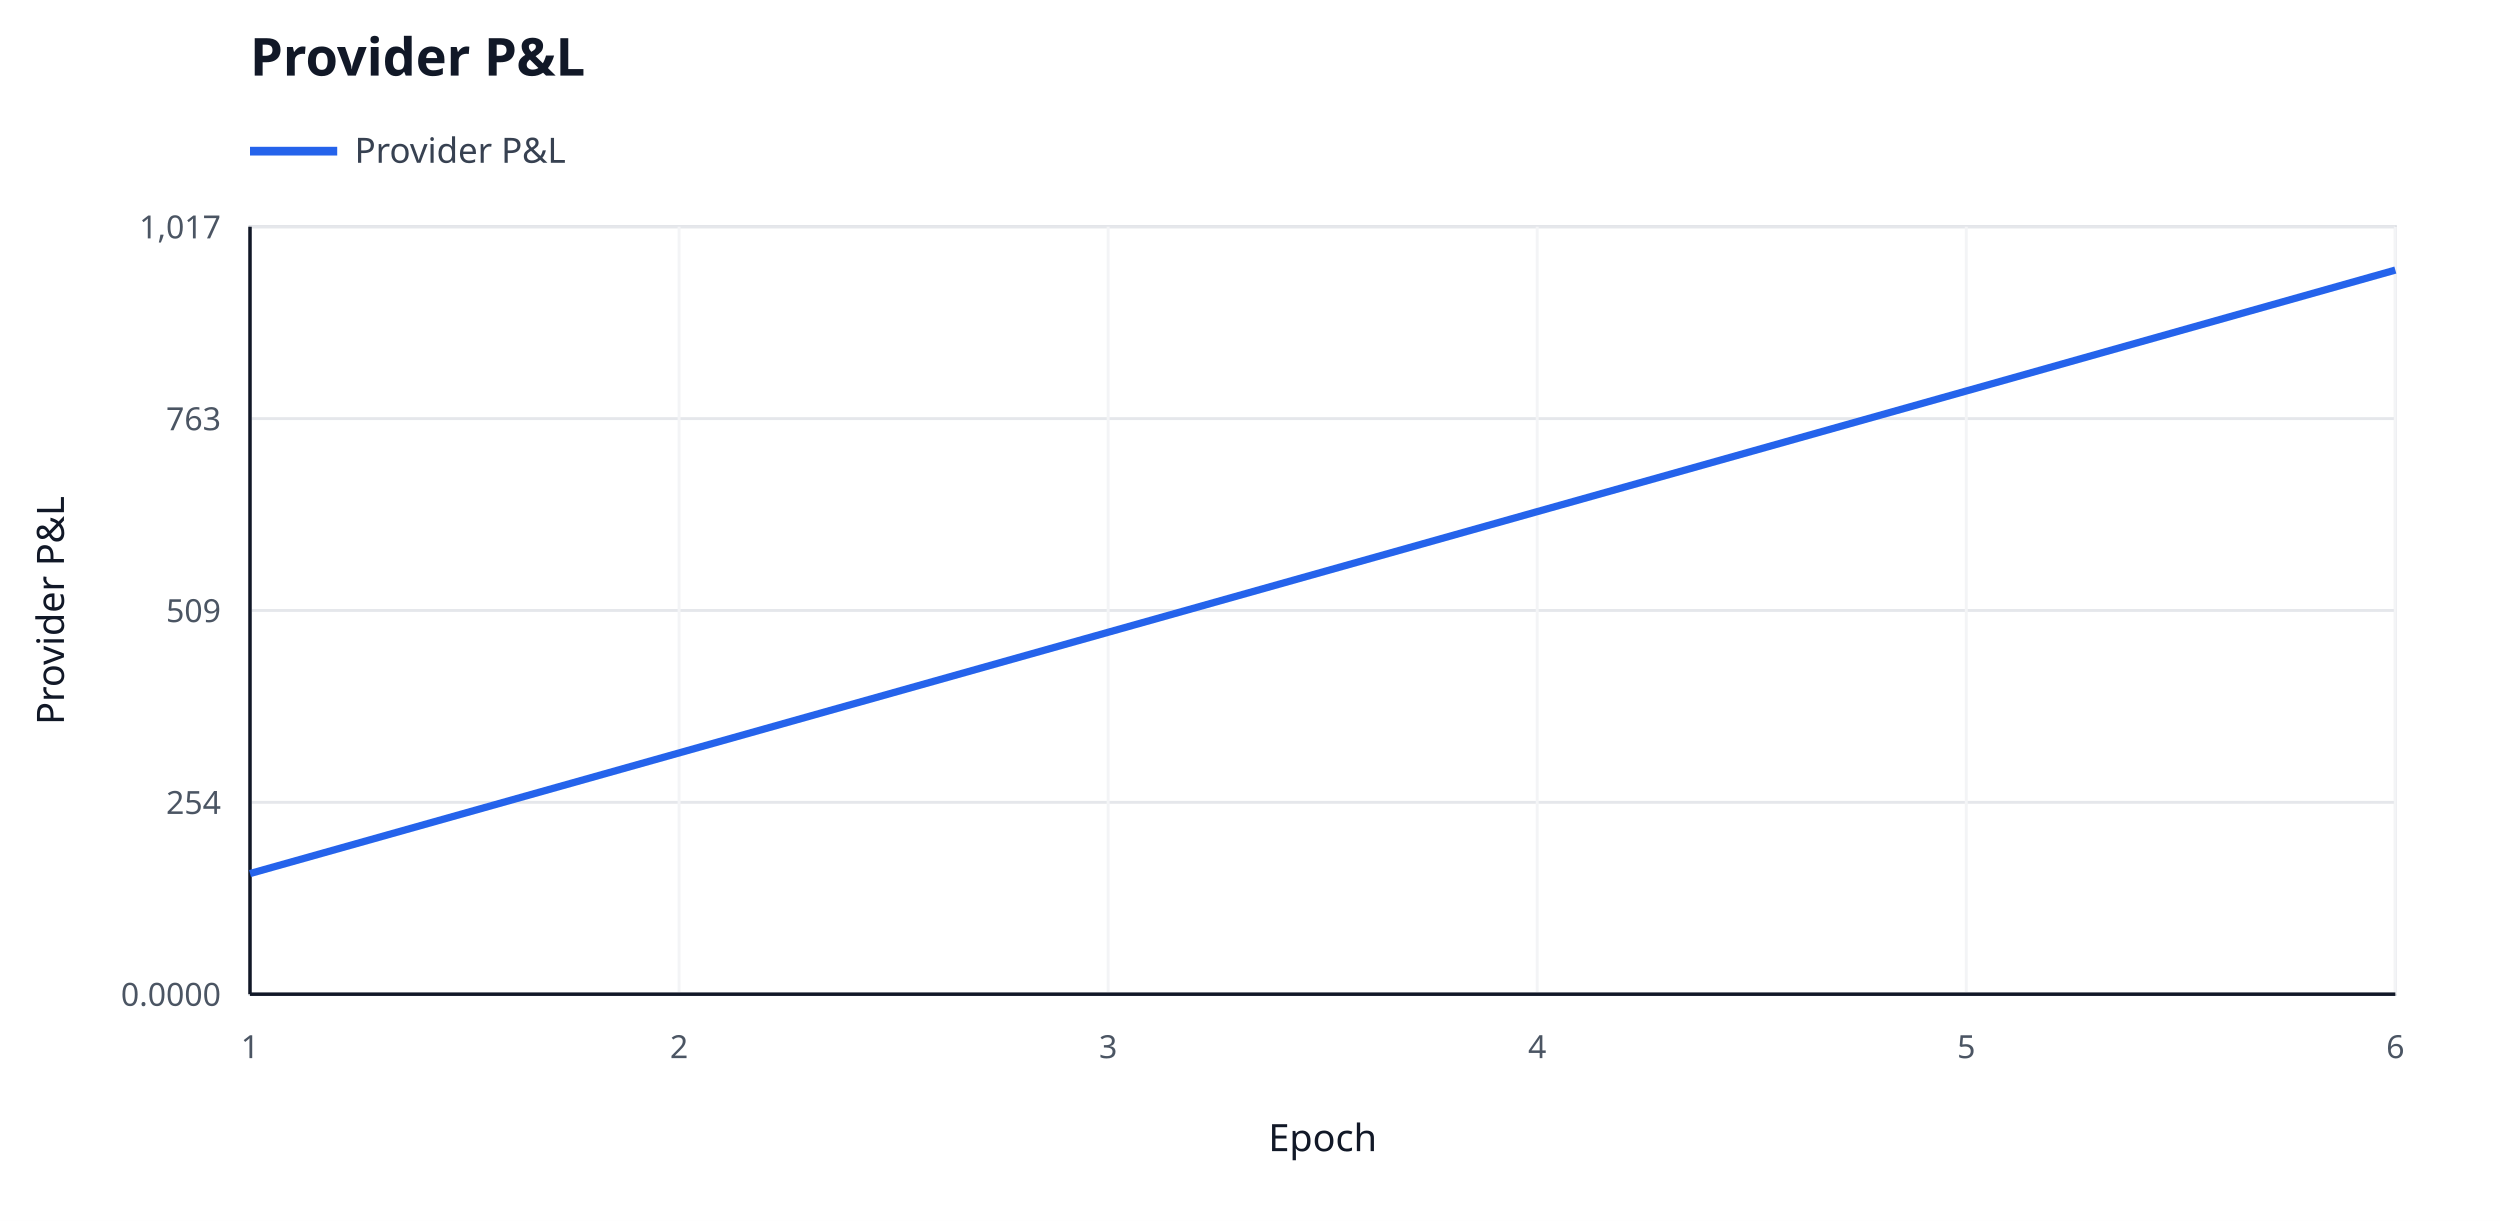
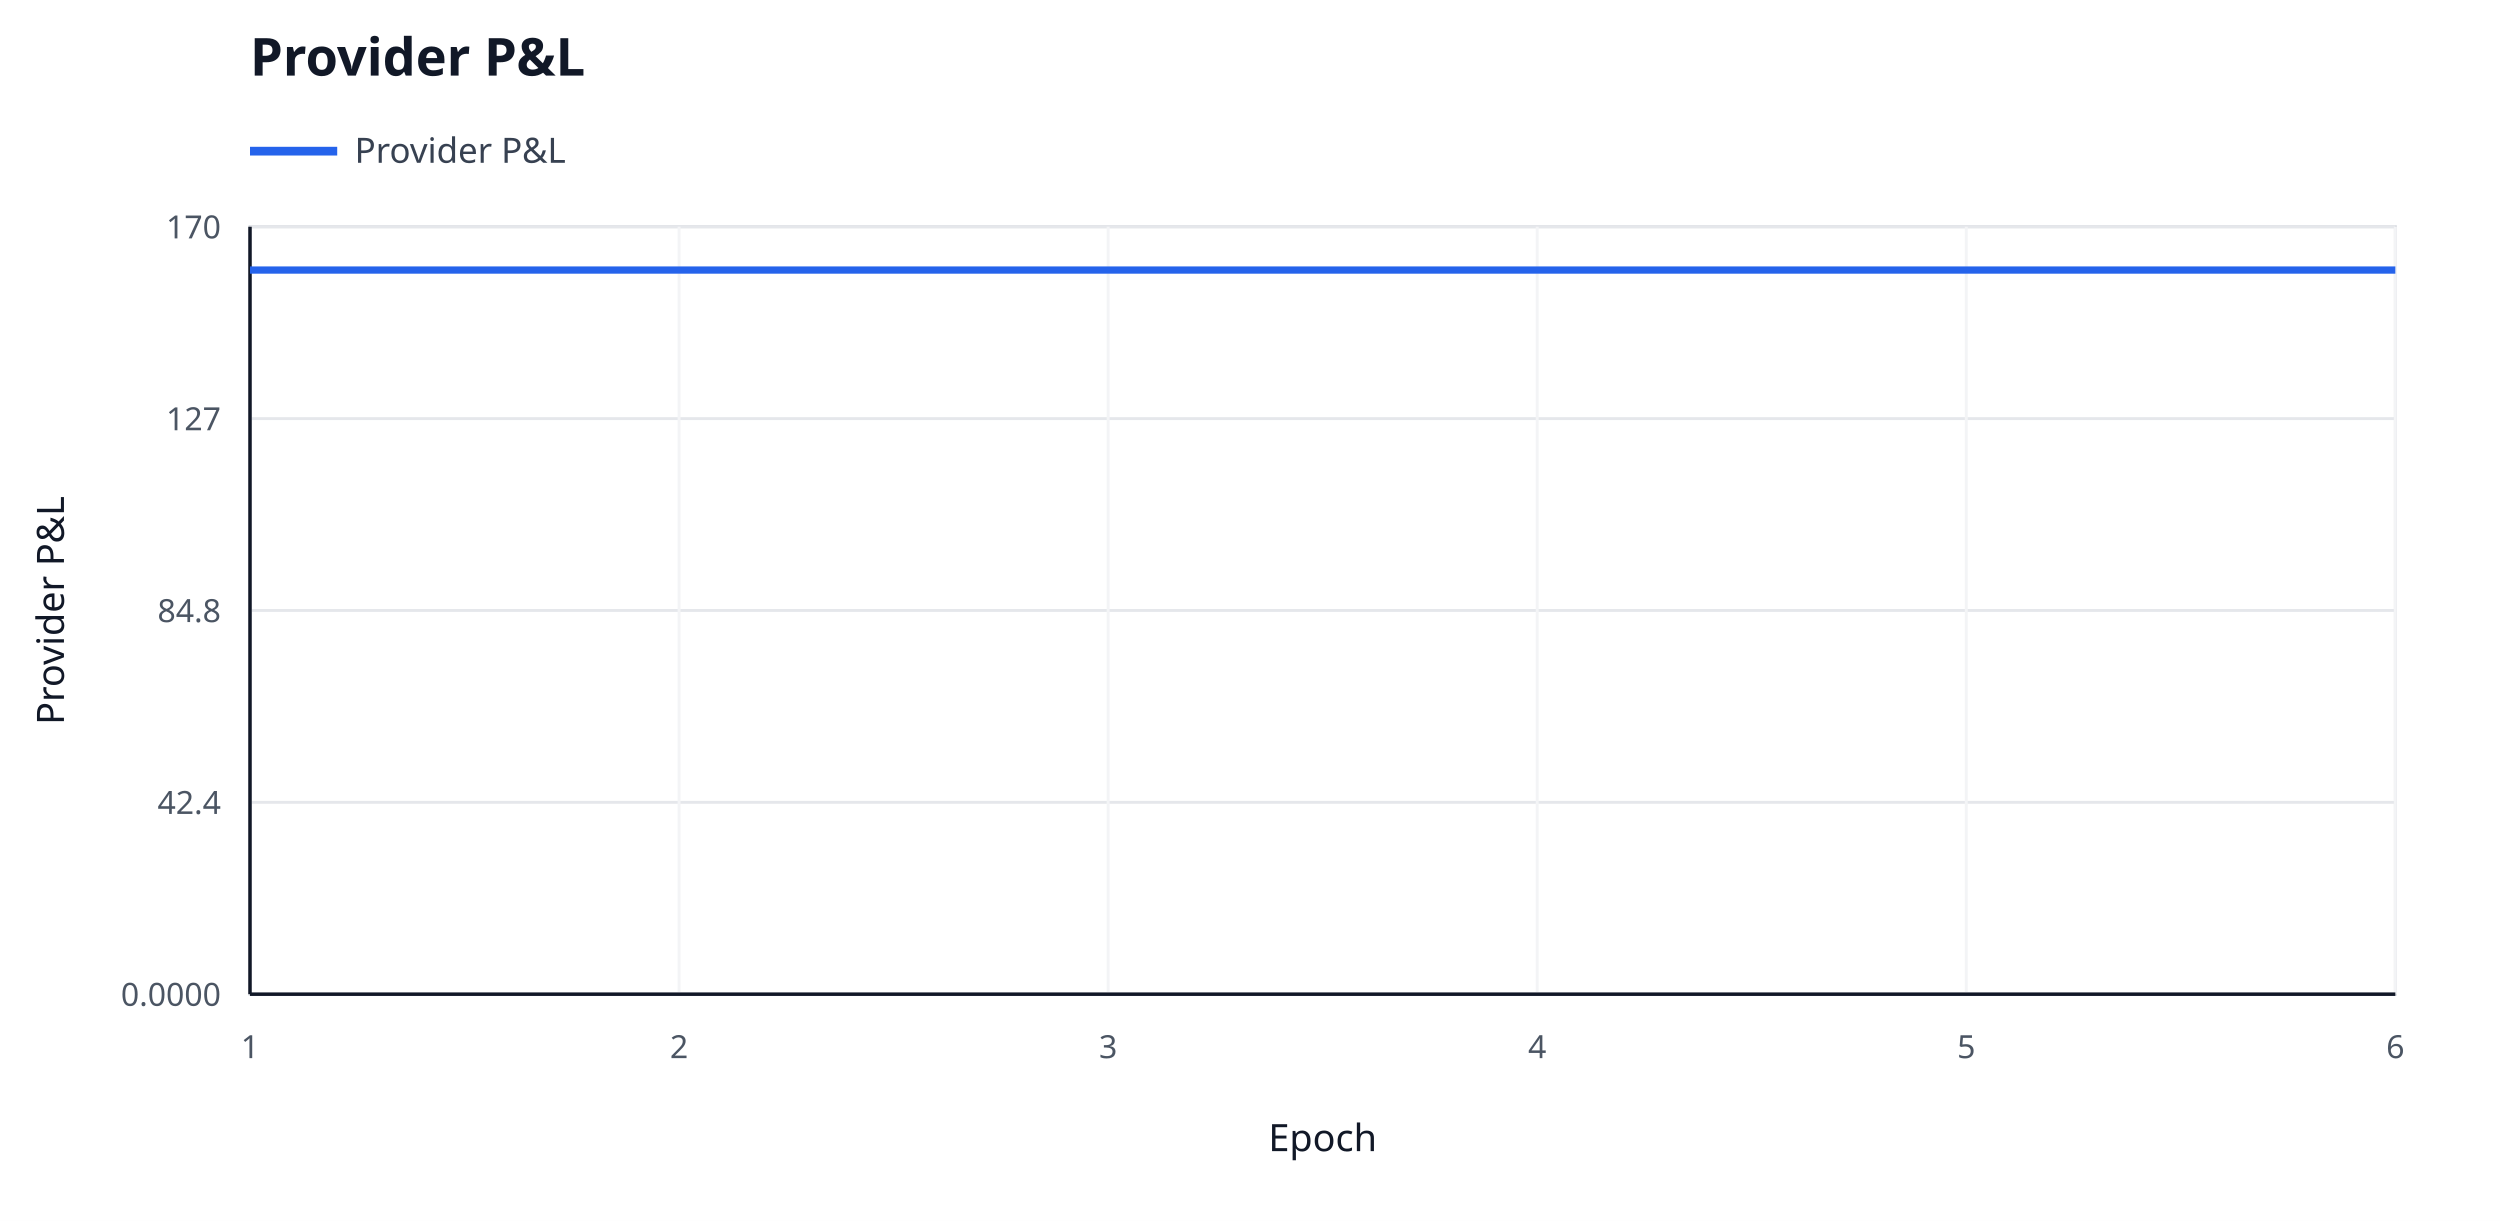
<svg xmlns="http://www.w3.org/2000/svg" width="860" height="420" viewBox="0 0 860 420">
  <rect width="100%" height="100%" fill="#ffffff" />
  <text x="86" y="26" font-family="sans-serif" font-size="18" font-weight="700" fill="#111827">Provider P&amp;L</text>
  <line x1="86" y1="52" x2="116" y2="52" stroke="#2563eb" stroke-width="3" />
  <text x="122" y="56" font-family="sans-serif" font-size="12" fill="#374151">Provider P&amp;L</text>
  <rect x="86" y="78" width="738" height="264" fill="#ffffff" stroke="#d1d5db" />
  <line x1="86" y1="342.0" x2="824" y2="342.0" stroke="#e5e7eb" stroke-width="1" />
  <text x="76" y="346.0" font-family="sans-serif" font-size="11" text-anchor="end" fill="#4b5563">0.0000</text>
  <line x1="86" y1="276.0" x2="824" y2="276.0" stroke="#e5e7eb" stroke-width="1" />
-   <text x="76" y="280.0" font-family="sans-serif" font-size="11" text-anchor="end" fill="#4b5563">254</text>
+   <text x="76" y="280.0" font-family="sans-serif" font-size="11" text-anchor="end" fill="#4b5563">42.4</text>
  <line x1="86" y1="210.0" x2="824" y2="210.0" stroke="#e5e7eb" stroke-width="1" />
-   <text x="76" y="214.0" font-family="sans-serif" font-size="11" text-anchor="end" fill="#4b5563">509</text>
+   <text x="76" y="214.0" font-family="sans-serif" font-size="11" text-anchor="end" fill="#4b5563">84.8</text>
  <line x1="86" y1="144.0" x2="824" y2="144.0" stroke="#e5e7eb" stroke-width="1" />
-   <text x="76" y="148.0" font-family="sans-serif" font-size="11" text-anchor="end" fill="#4b5563">763</text>
+   <text x="76" y="148.0" font-family="sans-serif" font-size="11" text-anchor="end" fill="#4b5563">127</text>
  <line x1="86" y1="78.0" x2="824" y2="78.0" stroke="#e5e7eb" stroke-width="1" />
-   <text x="76" y="82.0" font-family="sans-serif" font-size="11" text-anchor="end" fill="#4b5563">1,017</text>
+   <text x="76" y="82.0" font-family="sans-serif" font-size="11" text-anchor="end" fill="#4b5563">170</text>
  <line x1="86.0" y1="78" x2="86.0" y2="342" stroke="#f3f4f6" stroke-width="1" />
  <text x="86.0" y="364" font-family="sans-serif" font-size="11" text-anchor="middle" fill="#4b5563">1</text>
  <line x1="233.6" y1="78" x2="233.6" y2="342" stroke="#f3f4f6" stroke-width="1" />
  <text x="233.6" y="364" font-family="sans-serif" font-size="11" text-anchor="middle" fill="#4b5563">2</text>
  <line x1="381.2" y1="78" x2="381.2" y2="342" stroke="#f3f4f6" stroke-width="1" />
  <text x="381.2" y="364" font-family="sans-serif" font-size="11" text-anchor="middle" fill="#4b5563">3</text>
  <line x1="528.8" y1="78" x2="528.8" y2="342" stroke="#f3f4f6" stroke-width="1" />
  <text x="528.8" y="364" font-family="sans-serif" font-size="11" text-anchor="middle" fill="#4b5563">4</text>
  <line x1="676.4" y1="78" x2="676.4" y2="342" stroke="#f3f4f6" stroke-width="1" />
  <text x="676.4" y="364" font-family="sans-serif" font-size="11" text-anchor="middle" fill="#4b5563">5</text>
  <line x1="824.0" y1="78" x2="824.0" y2="342" stroke="#f3f4f6" stroke-width="1" />
  <text x="824.0" y="364" font-family="sans-serif" font-size="11" text-anchor="middle" fill="#4b5563">6</text>
  <line x1="86" y1="342" x2="824" y2="342" stroke="#111827" stroke-width="1.2" />
  <line x1="86" y1="78" x2="86" y2="342" stroke="#111827" stroke-width="1.2" />
  <text x="455.0" y="396" font-family="sans-serif" font-size="13" text-anchor="middle" fill="#111827">Epoch</text>
  <text transform="translate(22 210.0) rotate(-90)" font-family="sans-serif" font-size="13" text-anchor="middle" fill="#111827">Provider P&amp;L</text>
-   <polyline fill="none" stroke="#2563eb" stroke-width="2.5" points="86.0,300.5 233.6,259.0 381.2,217.5 528.8,176.0 676.4,134.5 824.0,92.9" />
+   <polyline fill="none" stroke="#2563eb" stroke-width="2.5" points="86.0,92.9 233.6,92.9 381.2,92.9 528.8,92.9 676.4,92.9 824.0,92.9" />
</svg>
